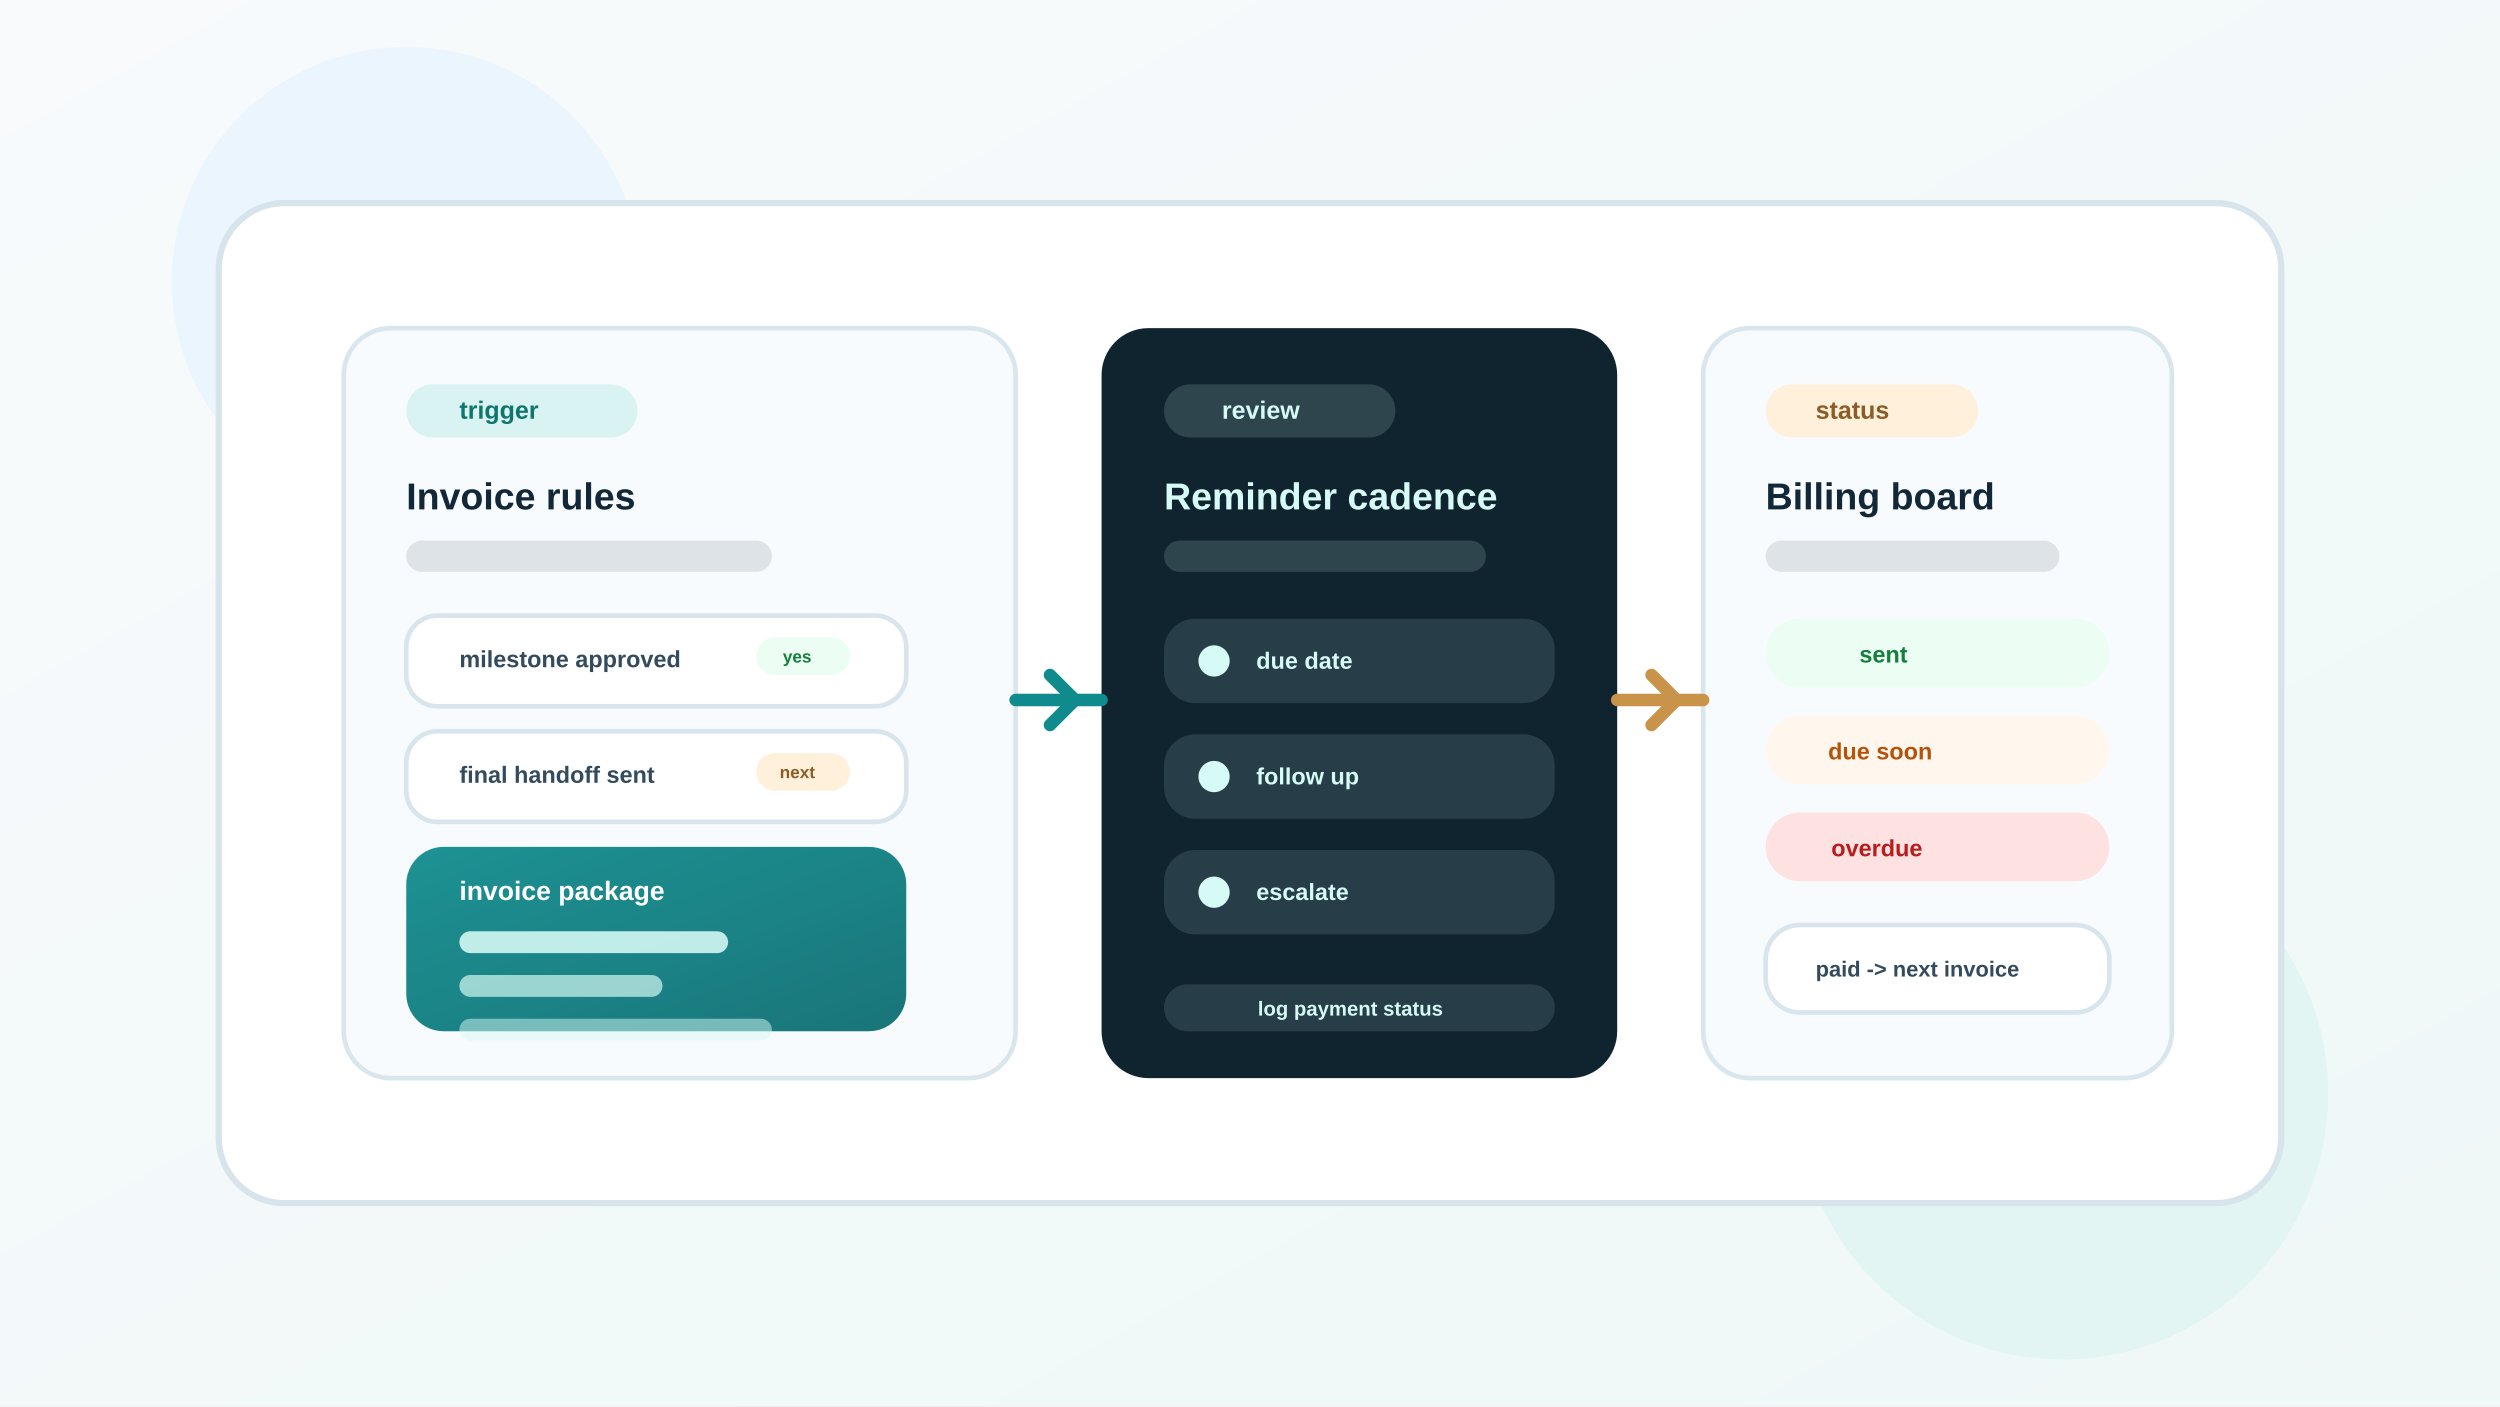
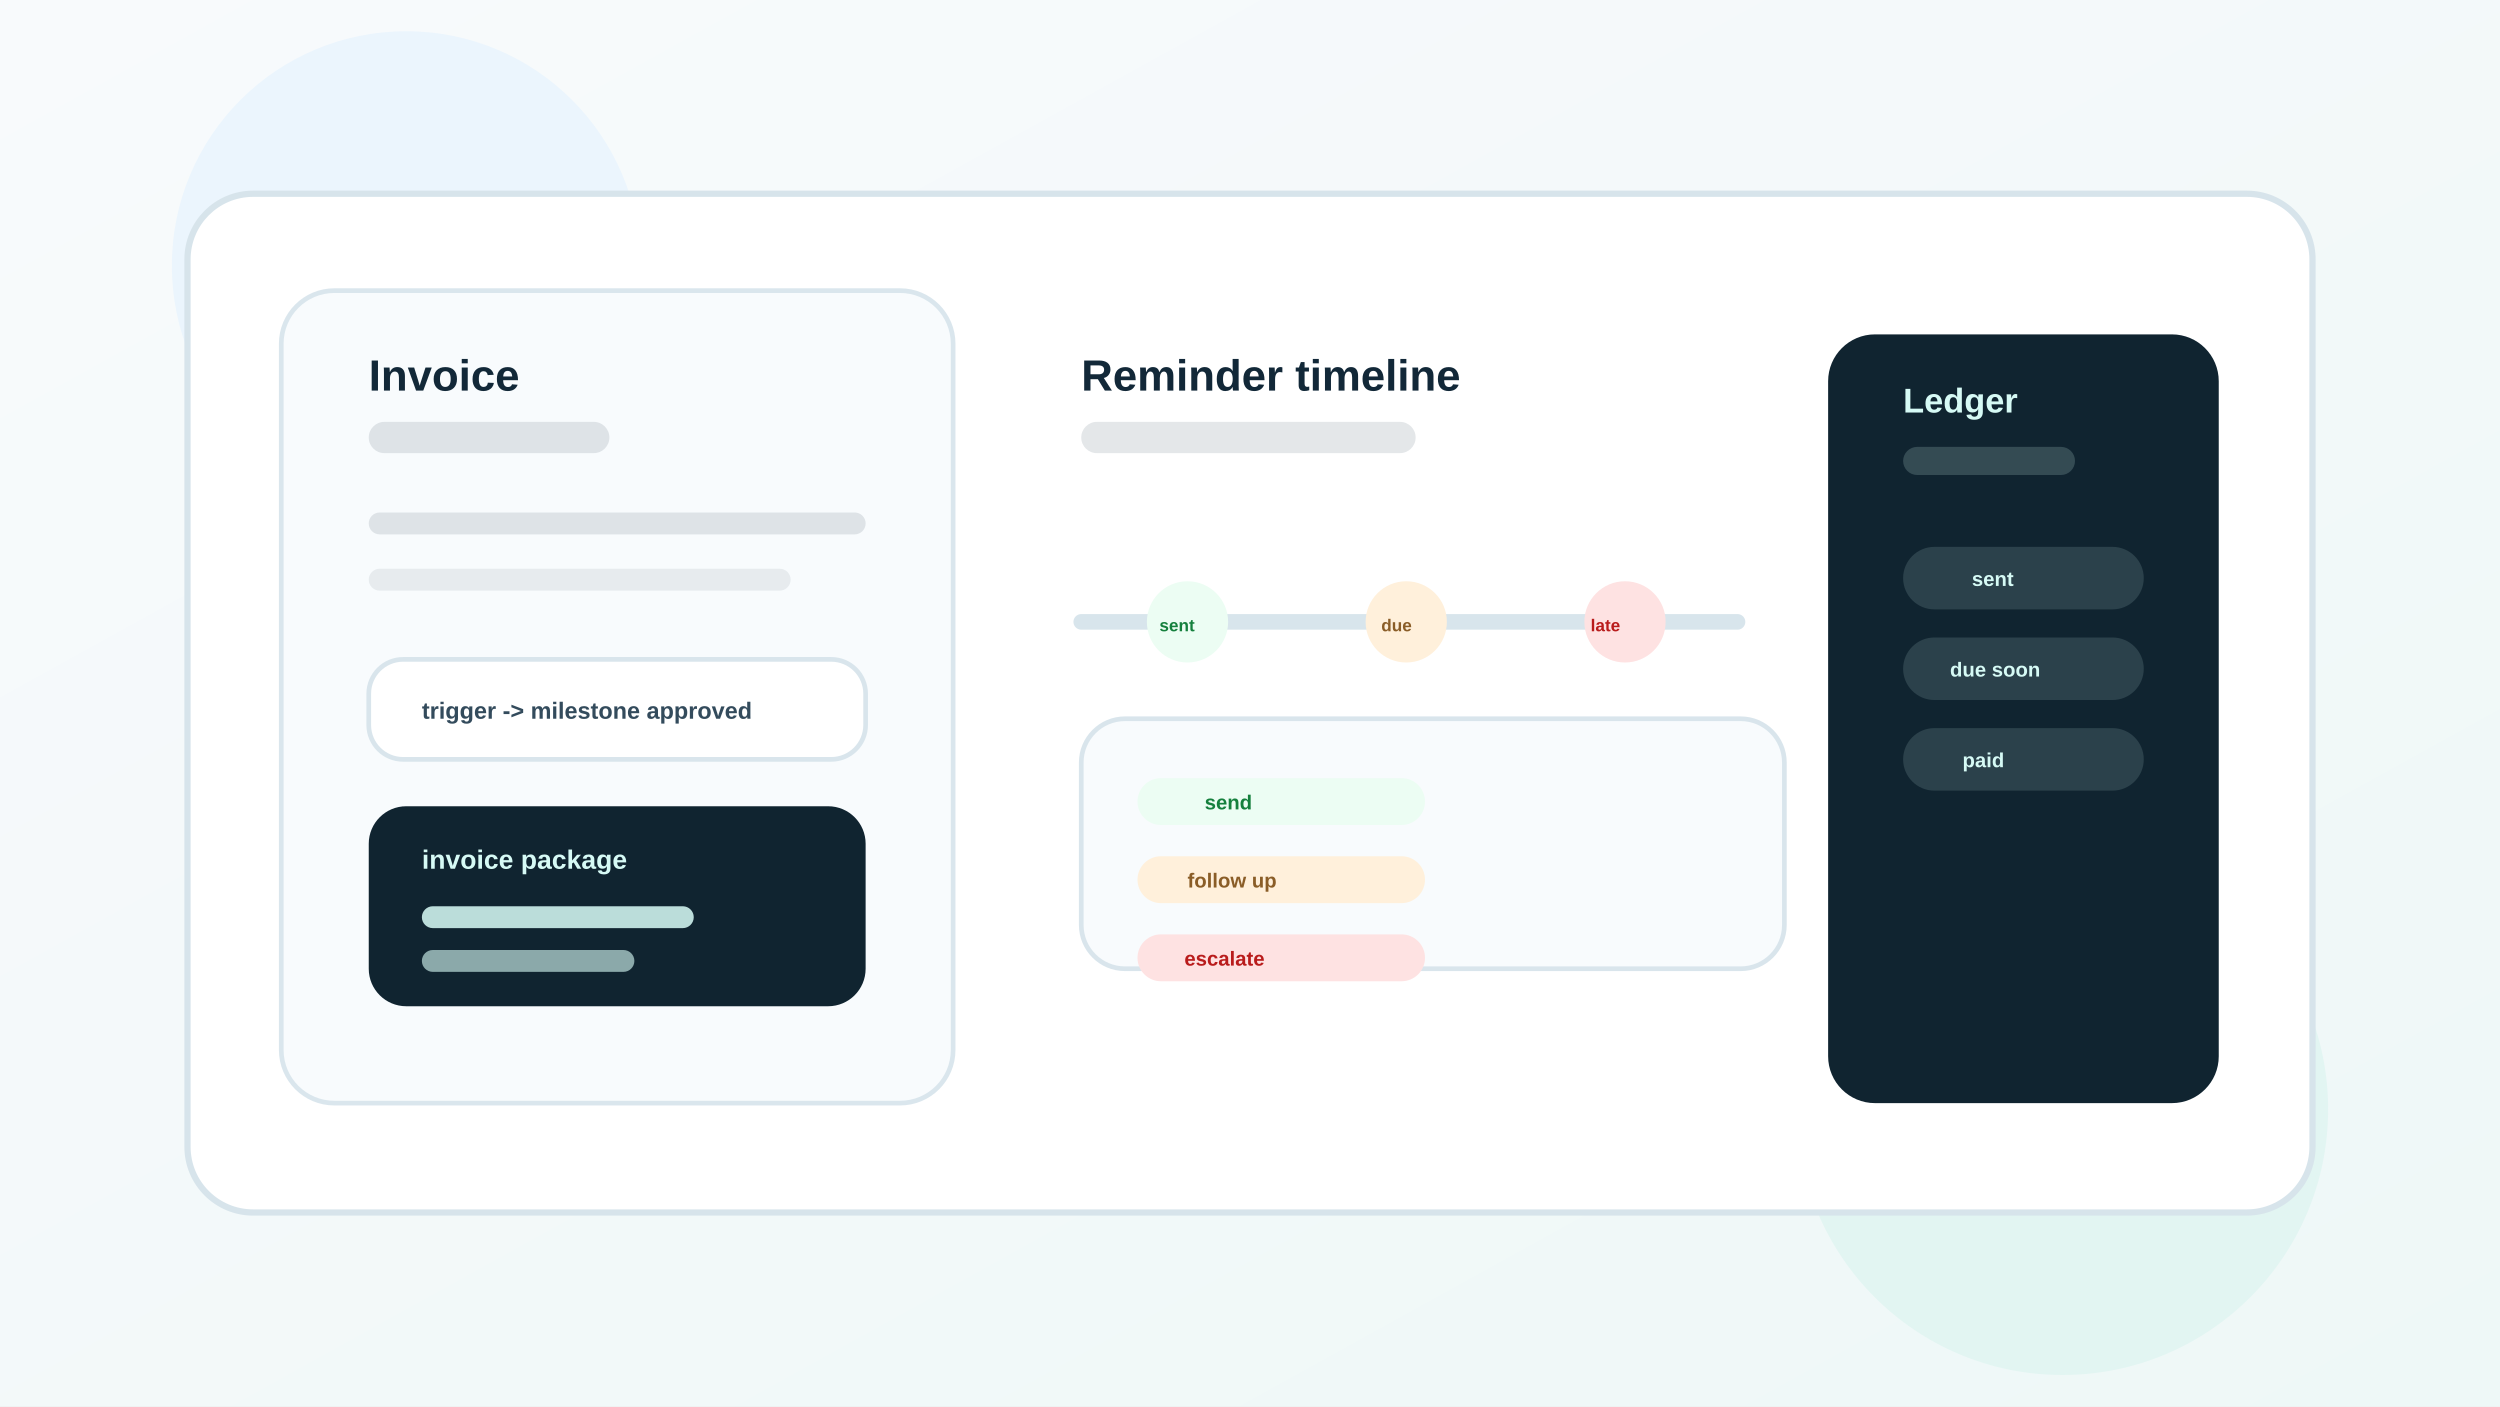
<svg xmlns="http://www.w3.org/2000/svg" viewBox="0 0 1600 900" role="img" aria-labelledby="title desc">
  <defs>
    <linearGradient id="bg" x1="0%" y1="0%" x2="100%" y2="100%">
      <stop offset="0%" stop-color="#f8fafc" />
      <stop offset="100%" stop-color="#eef8f7" />
    </linearGradient>
-     <linearGradient id="teal" x1="0%" y1="0%" x2="100%" y2="100%">
-       <stop offset="0%" stop-color="#0f8b8d" />
-       <stop offset="100%" stop-color="#0b6d71" />
-     </linearGradient>
  </defs>
  <rect width="1600" height="900" fill="url(#bg)" />
-   <circle cx="260" cy="180" r="150" fill="#ebf5fd" />
-   <circle cx="1320" cy="700" r="170" fill="#e2f5f2" />
-   <rect x="140" y="130" width="1320" height="640" rx="42" fill="#ffffff" stroke="#d7e4eb" stroke-width="4" />
-   <rect x="220" y="210" width="430" height="480" rx="30" fill="#f8fbfd" stroke="#dae6ed" stroke-width="3" />
-   <rect x="705" y="210" width="330" height="480" rx="30" fill="#102430" />
-   <rect x="1090" y="210" width="300" height="480" rx="30" fill="#f8fbfd" stroke="#dae6ed" stroke-width="3" />
-   <rect x="260" y="246" width="148" height="34" rx="17" fill="#d8f3f1" />
-   <text x="294" y="268" font-family="Segoe UI, Arial, sans-serif" font-size="16" font-weight="700" fill="#0f766e">trigger</text>
-   <text x="260" y="326" font-family="Segoe UI, Arial, sans-serif" font-size="24" font-weight="700" fill="#122838">Invoice rules</text>
-   <rect x="260" y="346" width="234" height="20" rx="10" fill="#173042" opacity=".12" />
-   <rect x="260" y="394" width="320" height="58" rx="20" fill="#ffffff" stroke="#d9e5ec" stroke-width="3" />
-   <rect x="260" y="468" width="320" height="58" rx="20" fill="#ffffff" stroke="#d9e5ec" stroke-width="3" />
-   <rect x="260" y="542" width="320" height="118" rx="24" fill="url(#teal)" opacity=".94" />
-   <text x="294" y="427" font-family="Segoe UI, Arial, sans-serif" font-size="15" font-weight="700" fill="#334b5c">milestone approved</text>
-   <text x="294" y="501" font-family="Segoe UI, Arial, sans-serif" font-size="15" font-weight="700" fill="#334b5c">final handoff sent</text>
-   <text x="294" y="576" font-family="Segoe UI, Arial, sans-serif" font-size="17" font-weight="700" fill="#ffffff">invoice package</text>
-   <rect x="294" y="596" width="172" height="14" rx="7" fill="#d6faf5" opacity=".88" />
-   <rect x="294" y="624" width="130" height="14" rx="7" fill="#d6faf5" opacity=".68" />
-   <rect x="294" y="652" width="200" height="14" rx="7" fill="#d6faf5" opacity=".5" />
-   <rect x="484" y="408" width="60" height="24" rx="12" fill="#ecfdf3" />
-   <rect x="484" y="482" width="60" height="24" rx="12" fill="#fff0db" />
-   <text x="501" y="424" font-family="Segoe UI, Arial, sans-serif" font-size="11" font-weight="700" fill="#15803d">yes</text>
-   <text x="499" y="498" font-family="Segoe UI, Arial, sans-serif" font-size="11" font-weight="700" fill="#8a5d27">next</text>
-   <rect x="745" y="246" width="148" height="34" rx="17" fill="#d6faf5" opacity=".16" />
-   <text x="782" y="268" font-family="Segoe UI, Arial, sans-serif" font-size="16" font-weight="700" fill="#d6faf5">review</text>
-   <text x="745" y="326" font-family="Segoe UI, Arial, sans-serif" font-size="24" font-weight="700" fill="#d6faf5">Reminder cadence</text>
-   <rect x="745" y="346" width="206" height="20" rx="10" fill="#d6faf5" opacity=".16" />
-   <rect x="745" y="396" width="250" height="54" rx="20" fill="#d6faf5" opacity=".12" />
-   <rect x="745" y="470" width="250" height="54" rx="20" fill="#d6faf5" opacity=".12" />
-   <rect x="745" y="544" width="250" height="54" rx="20" fill="#d6faf5" opacity=".12" />
-   <circle cx="777" cy="423" r="10" fill="#d6faf5" />
-   <circle cx="777" cy="497" r="10" fill="#d6faf5" />
-   <circle cx="777" cy="571" r="10" fill="#d6faf5" />
-   <text x="804" y="428" font-family="Segoe UI, Arial, sans-serif" font-size="15" font-weight="700" fill="#d6faf5">due date</text>
-   <text x="804" y="502" font-family="Segoe UI, Arial, sans-serif" font-size="15" font-weight="700" fill="#d6faf5">follow up</text>
-   <text x="804" y="576" font-family="Segoe UI, Arial, sans-serif" font-size="15" font-weight="700" fill="#d6faf5">escalate</text>
-   <rect x="745" y="630" width="250" height="30" rx="15" fill="#d6faf5" opacity=".12" />
-   <text x="805" y="650" font-family="Segoe UI, Arial, sans-serif" font-size="13" font-weight="700" fill="#d6faf5">log payment status</text>
-   <rect x="1130" y="246" width="136" height="34" rx="17" fill="#fff0db" />
-   <text x="1162" y="268" font-family="Segoe UI, Arial, sans-serif" font-size="16" font-weight="700" fill="#8a5d27">status</text>
-   <text x="1130" y="326" font-family="Segoe UI, Arial, sans-serif" font-size="24" font-weight="700" fill="#122838">Billing board</text>
-   <rect x="1130" y="346" width="188" height="20" rx="10" fill="#173042" opacity=".12" />
-   <rect x="1130" y="396" width="220" height="44" rx="22" fill="#ecfdf3" />
-   <rect x="1130" y="458" width="220" height="44" rx="22" fill="#fff7ed" />
-   <rect x="1130" y="520" width="220" height="44" rx="22" fill="#fee2e2" />
-   <rect x="1130" y="592" width="220" height="56" rx="22" fill="#ffffff" stroke="#d9e5ec" stroke-width="3" />
-   <text x="1190" y="424" font-family="Segoe UI, Arial, sans-serif" font-size="15" font-weight="700" fill="#15803d">sent</text>
-   <text x="1170" y="486" font-family="Segoe UI, Arial, sans-serif" font-size="15" font-weight="700" fill="#b45309">due soon</text>
-   <text x="1172" y="548" font-family="Segoe UI, Arial, sans-serif" font-size="15" font-weight="700" fill="#b91c1c">overdue</text>
-   <text x="1162" y="625" font-family="Segoe UI, Arial, sans-serif" font-size="14" font-weight="700" fill="#334b5c">paid -&gt; next invoice</text>
-   <path d="M650 448h55" stroke="#0f8b8d" stroke-width="8" stroke-linecap="round" />
-   <path d="M1035 448h55" stroke="#c9934a" stroke-width="8" stroke-linecap="round" />
-   <path d="M688 448l-16-16m16 16l-16 16" stroke="#0f8b8d" stroke-width="8" stroke-linecap="round" stroke-linejoin="round" />
-   <path d="M1073 448l-16-16m16 16l-16 16" stroke="#c9934a" stroke-width="8" stroke-linecap="round" stroke-linejoin="round" />
+   <circle cx="260" cy="170" r="150" fill="#ebf5fd" />
+   <circle cx="1320" cy="710" r="170" fill="#e2f5f2" />
+   <rect x="120" y="124" width="1360" height="652" rx="42" fill="#ffffff" stroke="#d7e4eb" stroke-width="4" />
+   <rect x="180" y="186" width="430" height="520" rx="34" fill="#f8fbfd" stroke="#dae6ed" stroke-width="3" />
+   <text x="236" y="250" font-family="Segoe UI, Arial, sans-serif" font-size="28" font-weight="700" fill="#122838">Invoice</text>
+   <rect x="236" y="270" width="154" height="20" rx="10" fill="#173042" opacity=".12" />
+   <rect x="236" y="328" width="318" height="14" rx="7" fill="#173042" opacity=".12" />
+   <rect x="236" y="364" width="270" height="14" rx="7" fill="#173042" opacity=".08" />
+   <rect x="236" y="422" width="318" height="64" rx="22" fill="#ffffff" stroke="#d9e5ec" stroke-width="3" />
+   <text x="270" y="460" font-family="Segoe UI, Arial, sans-serif" font-size="15" font-weight="700" fill="#334b5c">trigger -&gt; milestone approved</text>
+   <rect x="236" y="516" width="318" height="128" rx="24" fill="#102430" />
+   <text x="270" y="556" font-family="Segoe UI, Arial, sans-serif" font-size="17" font-weight="700" fill="#d6faf5">invoice package</text>
+   <rect x="270" y="580" width="174" height="14" rx="7" fill="#d6faf5" opacity=".86" />
+   <rect x="270" y="608" width="136" height="14" rx="7" fill="#d6faf5" opacity=".62" />
+   <text x="692" y="250" font-family="Segoe UI, Arial, sans-serif" font-size="28" font-weight="700" fill="#122838">Reminder timeline</text>
+   <rect x="692" y="270" width="214" height="20" rx="10" fill="#173042" opacity=".12" />
+   <path d="M692 398h420" stroke="#d8e5ec" stroke-width="10" stroke-linecap="round" />
+   <circle cx="760" cy="398" r="26" fill="#ecfdf3" />
+   <circle cx="900" cy="398" r="26" fill="#fff0db" />
+   <circle cx="1040" cy="398" r="26" fill="#fee2e2" />
+   <text x="742" y="404" font-family="Segoe UI, Arial, sans-serif" font-size="11" font-weight="700" fill="#15803d">sent</text>
+   <text x="884" y="404" font-family="Segoe UI, Arial, sans-serif" font-size="11" font-weight="700" fill="#8a5d27">due</text>
+   <text x="1018" y="404" font-family="Segoe UI, Arial, sans-serif" font-size="11" font-weight="700" fill="#b91c1c">late</text>
+   <rect x="692" y="460" width="450" height="160" rx="28" fill="#f8fbfd" stroke="#d9e5ec" stroke-width="3" />
+   <rect x="728" y="498" width="184" height="30" rx="15" fill="#ecfdf3" />
+   <rect x="728" y="548" width="184" height="30" rx="15" fill="#fff0db" />
+   <rect x="728" y="598" width="184" height="30" rx="15" fill="#fee2e2" />
+   <text x="771" y="518" font-family="Segoe UI, Arial, sans-serif" font-size="13" font-weight="700" fill="#15803d">send</text>
+   <text x="760" y="568" font-family="Segoe UI, Arial, sans-serif" font-size="13" font-weight="700" fill="#8a5d27">follow up</text>
+   <text x="758" y="618" font-family="Segoe UI, Arial, sans-serif" font-size="13" font-weight="700" fill="#b91c1c">escalate</text>
+   <rect x="1170" y="214" width="250" height="492" rx="30" fill="#102430" />
+   <text x="1218" y="264" font-family="Segoe UI, Arial, sans-serif" font-size="22" font-weight="700" fill="#d6faf5">Ledger</text>
+   <rect x="1218" y="286" width="110" height="18" rx="9" fill="#d6faf5" opacity=".18" />
+   <rect x="1218" y="350" width="154" height="40" rx="20" fill="#d6faf5" opacity=".14" />
+   <rect x="1218" y="408" width="154" height="40" rx="20" fill="#d6faf5" opacity=".14" />
+   <rect x="1218" y="466" width="154" height="40" rx="20" fill="#d6faf5" opacity=".14" />
+   <text x="1262" y="375" font-family="Segoe UI, Arial, sans-serif" font-size="13" font-weight="700" fill="#d6faf5">sent</text>
+   <text x="1248" y="433" font-family="Segoe UI, Arial, sans-serif" font-size="13" font-weight="700" fill="#d6faf5">due soon</text>
+   <text x="1256" y="491" font-family="Segoe UI, Arial, sans-serif" font-size="13" font-weight="700" fill="#d6faf5">paid</text>
</svg>
